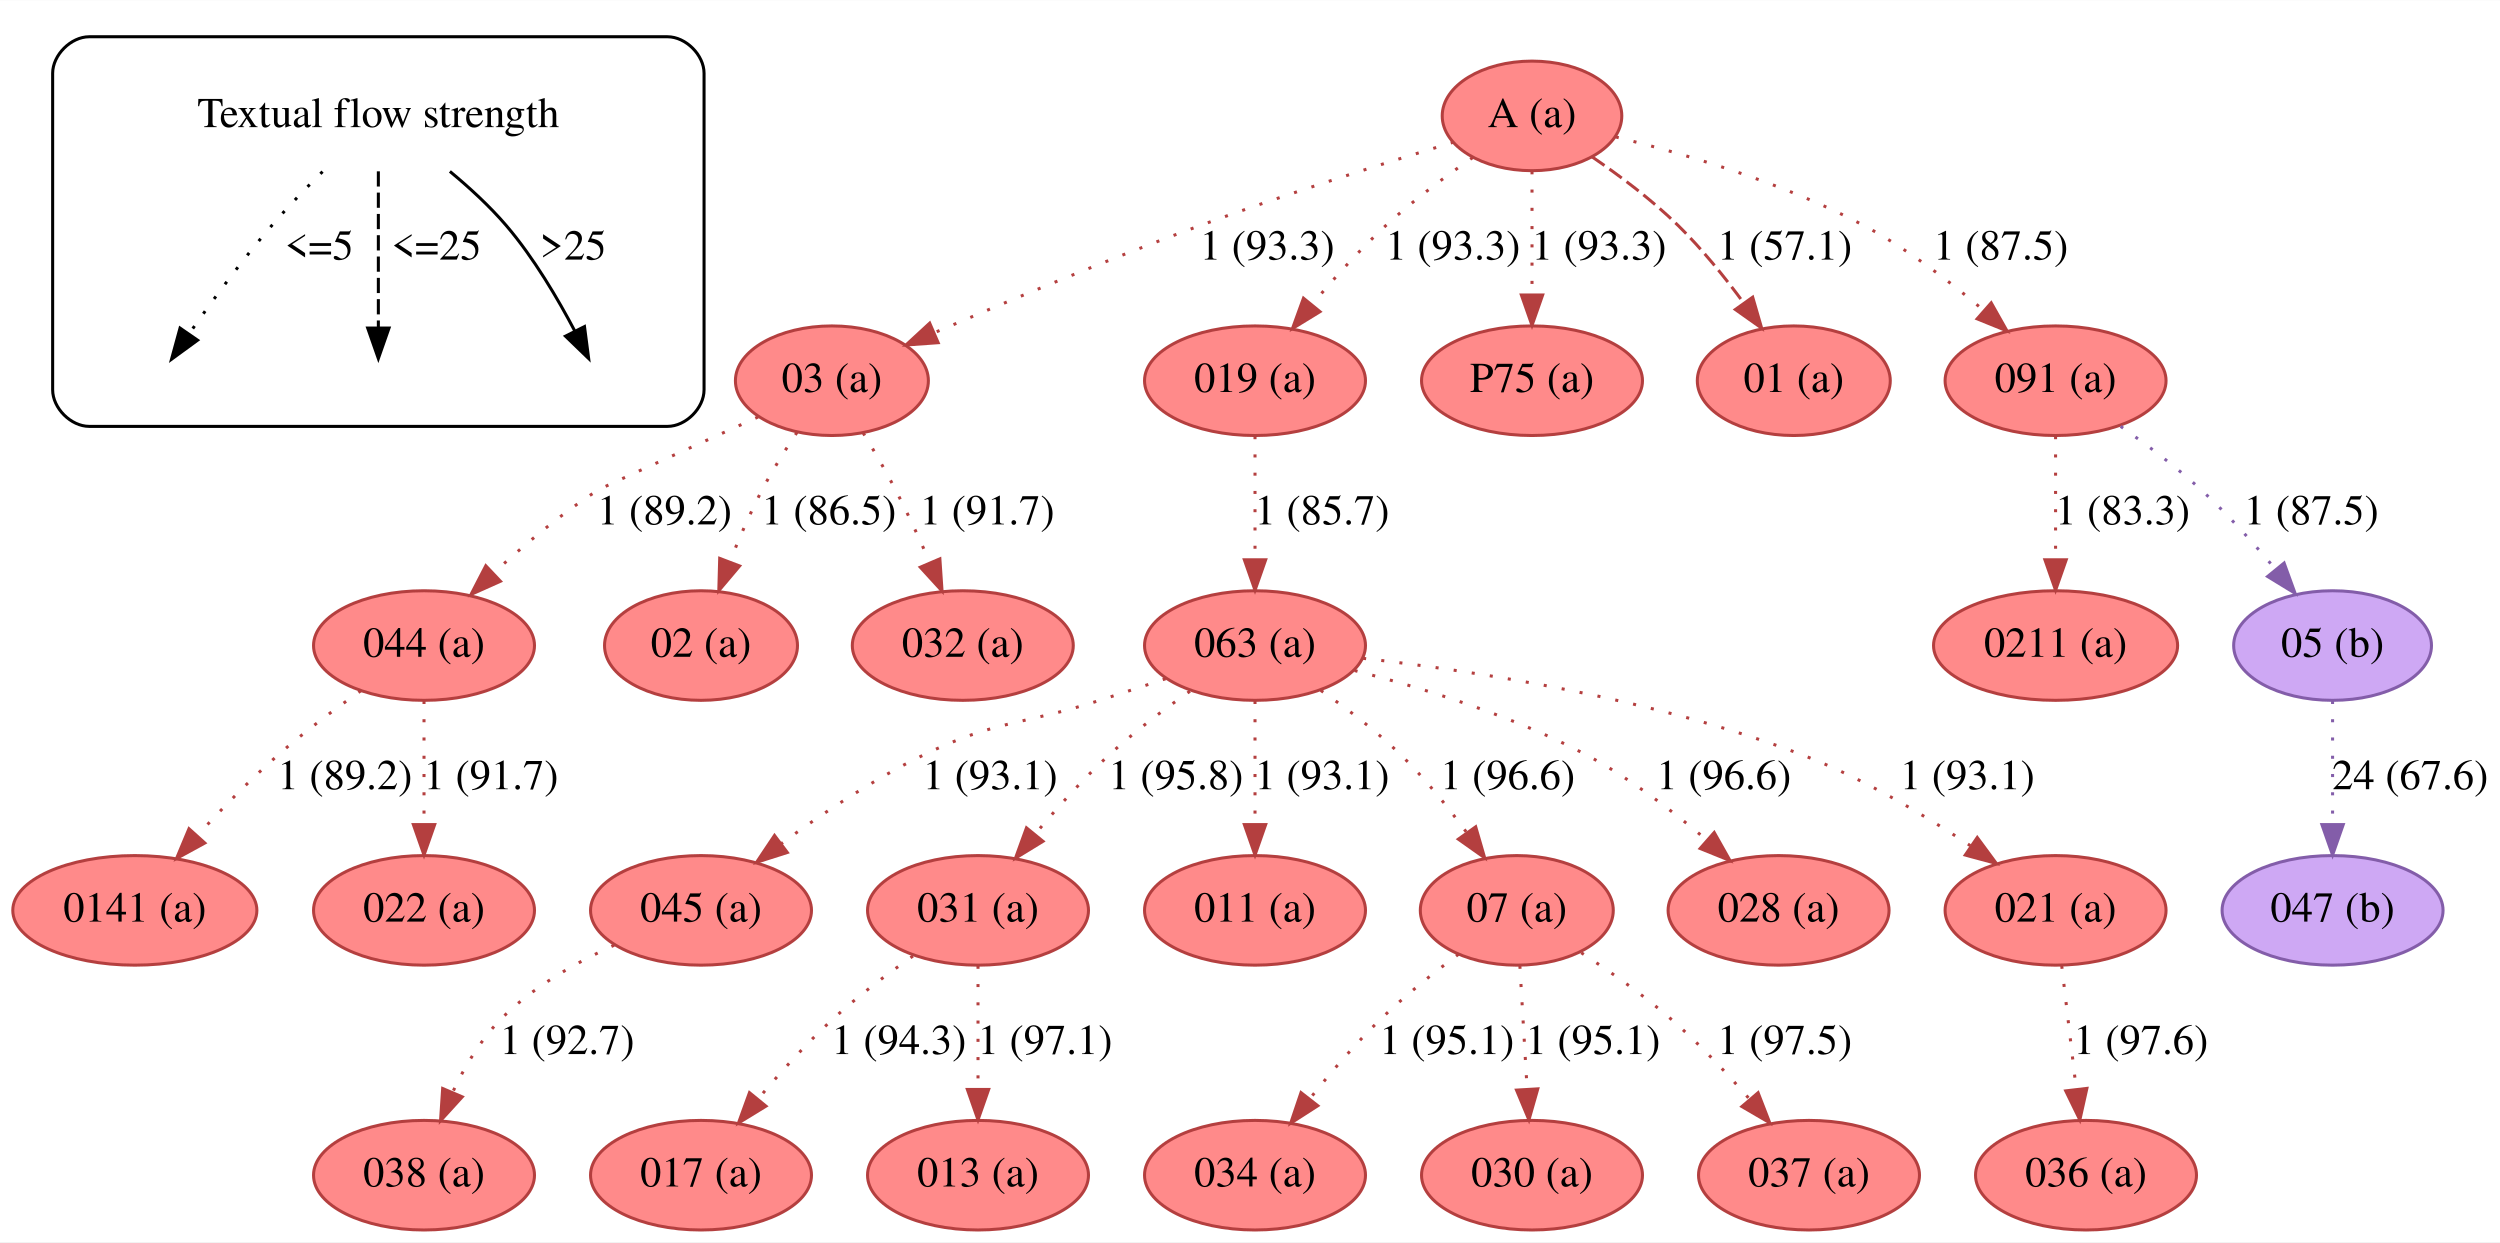
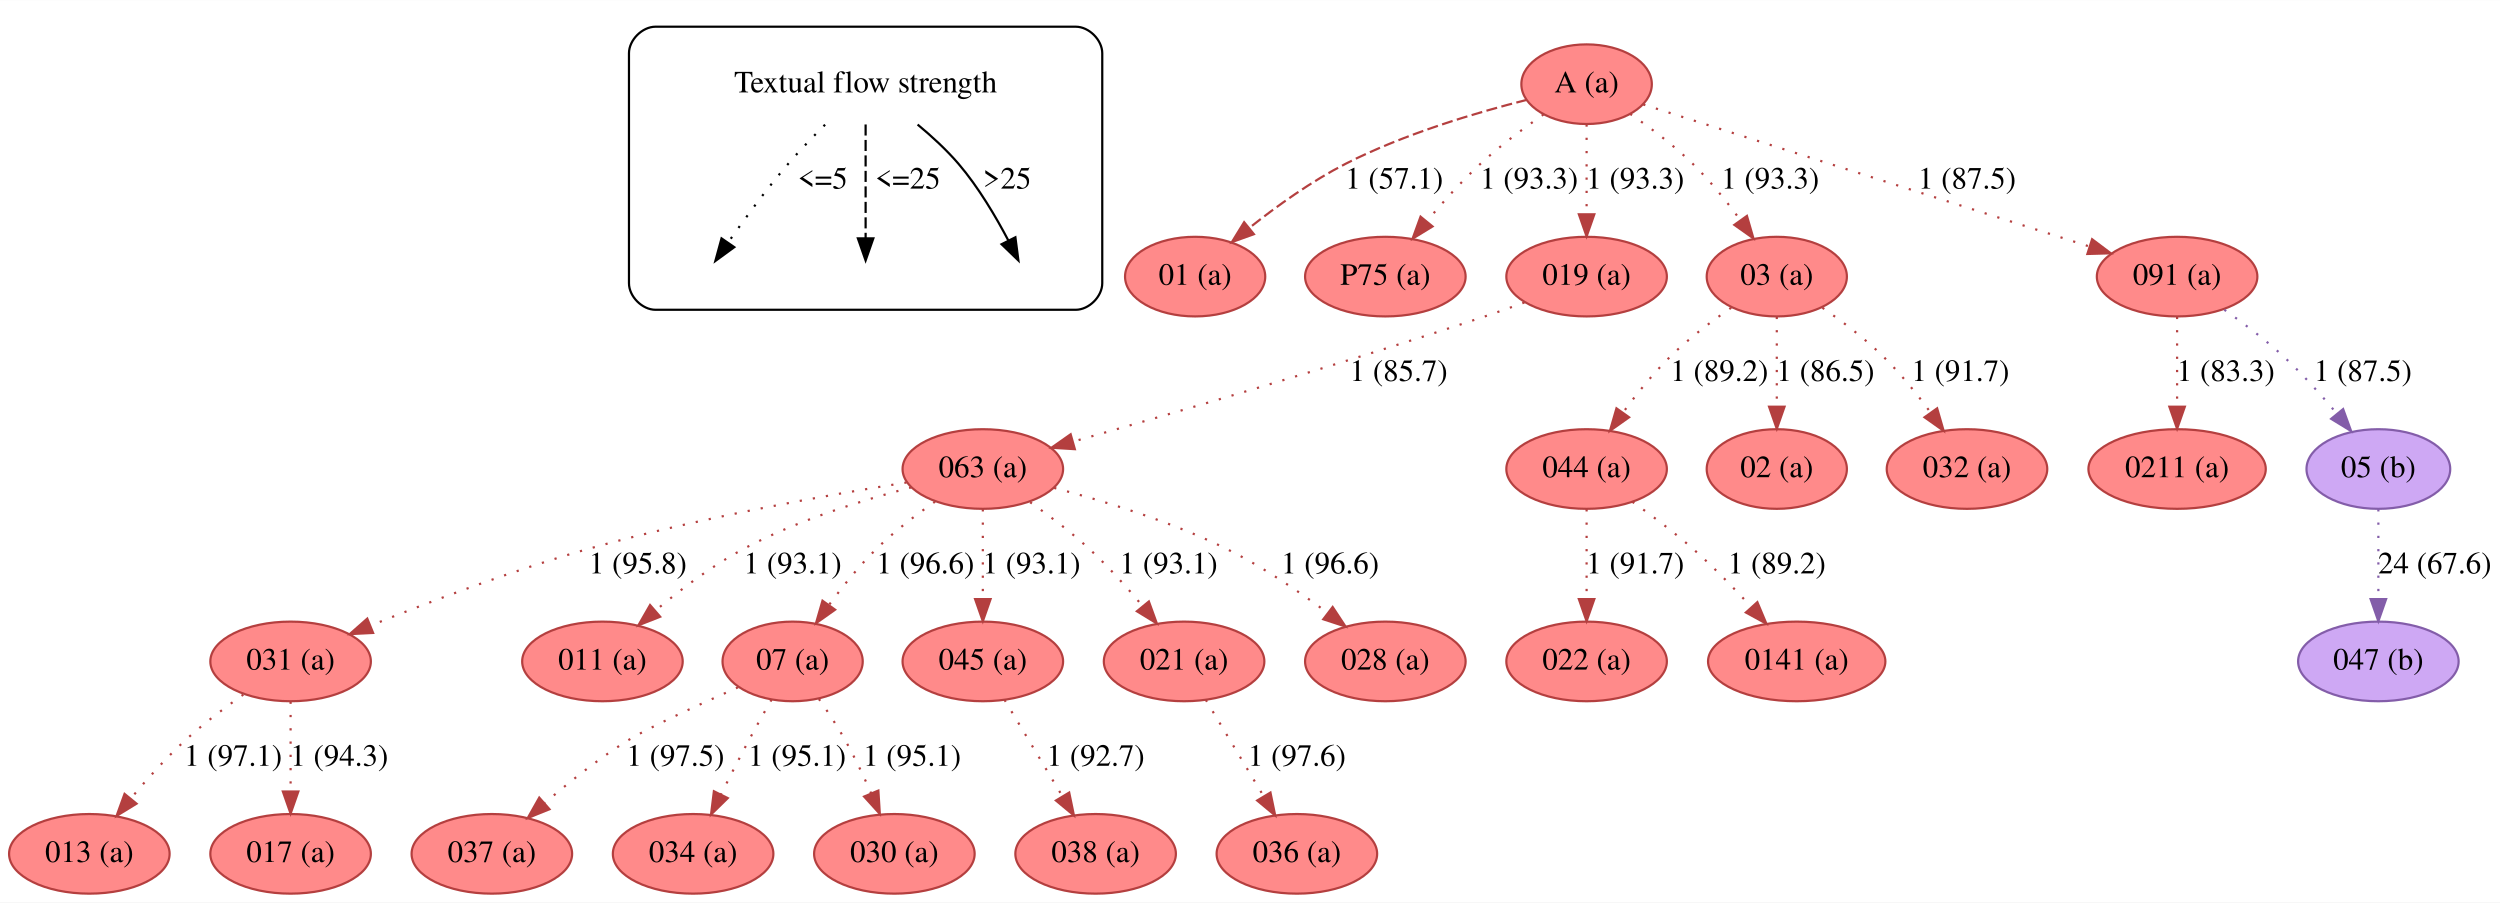
- <svg xmlns="http://www.w3.org/2000/svg" width="821pt" height="408pt" viewBox="0.00 0.00 821.30 408.00">
+ <svg xmlns="http://www.w3.org/2000/svg" width="1130pt" height="408pt" viewBox="0.00 0.00 1130.40 408.00">
  <g id="graph0" class="graph" transform="scale(1 1) rotate(0) translate(4 404)">
-     <polygon fill="white" stroke="none" points="-4,4 -4,-404 817.296,-404 817.296,4 -4,4" />
+     <polygon fill="white" stroke="none" points="-4,4 -4,-404 1126.4,-404 1126.4,4 -4,4" />
    <g id="clust1" class="cluster">
-       <path fill="none" stroke="black" d="M25.296,-264C25.296,-264 215.296,-264 215.296,-264 221.296,-264 227.296,-270 227.296,-276 227.296,-276 227.296,-380 227.296,-380 227.296,-386 221.296,-392 215.296,-392 215.296,-392 25.296,-392 25.296,-392 19.296,-392 13.296,-386 13.296,-380 13.296,-380 13.296,-276 13.296,-276 13.296,-270 19.296,-264 25.296,-264" />
+       <path fill="none" stroke="black" d="M292.397,-264C292.397,-264 482.397,-264 482.397,-264 488.397,-264 494.397,-270 494.397,-276 494.397,-276 494.397,-380 494.397,-380 494.397,-386 488.397,-392 482.397,-392 482.397,-392 292.397,-392 292.397,-392 286.397,-392 280.397,-386 280.397,-380 280.397,-380 280.397,-276 280.397,-276 280.397,-270 286.397,-264 292.397,-264" />
    </g>
    <g id="node1" class="node">
-       <text text-anchor="middle" x="120.296" y="-362.3" font-family="Times,serif" font-size="14.00">Textual flow strength</text>
+       <text text-anchor="middle" x="387.397" y="-362.3" font-family="Times,serif" font-size="14.00">Textual flow strength</text>
    </g>
    <g id="edge1" class="edge">
-       <path fill="none" stroke="black" stroke-dasharray="1,5" d="M101.962,-347.686C96.429,-342.194 90.457,-335.989 85.296,-330 75.467,-318.593 65.369,-304.779 58.21,-294.563" />
-       <polygon fill="black" stroke="black" points="60.911,-292.314 52.352,-286.068 55.148,-296.288 60.911,-292.314" />
-       <text text-anchor="middle" x="100.796" y="-318.8" font-family="Times,serif" font-size="14.00">&lt;=5  </text>
+       <path fill="none" stroke="black" stroke-dasharray="1,5" d="M369.062,-347.686C363.529,-342.194 357.557,-335.989 352.397,-330 342.568,-318.593 332.469,-304.779 325.31,-294.563" />
+       <polygon fill="black" stroke="black" points="328.011,-292.314 319.453,-286.068 322.248,-296.288 328.011,-292.314" />
+       <text text-anchor="middle" x="367.897" y="-318.8" font-family="Times,serif" font-size="14.00">&lt;=5  </text>
    </g>
    <g id="edge2" class="edge">
-       <path fill="none" stroke="black" stroke-dasharray="5,2" d="M120.296,-347.799C120.296,-332.794 120.296,-311.174 120.296,-296.409" />
-       <polygon fill="black" stroke="black" points="123.797,-296.293 120.296,-286.293 116.797,-296.293 123.797,-296.293" />
-       <text text-anchor="middle" x="139.296" y="-318.8" font-family="Times,serif" font-size="14.00">  &lt;=25</text>
+       <path fill="none" stroke="black" stroke-dasharray="5,2" d="M387.397,-347.799C387.397,-332.794 387.397,-311.174 387.397,-296.409" />
+       <polygon fill="black" stroke="black" points="390.897,-296.293 387.397,-286.293 383.897,-296.293 390.897,-296.293" />
+       <text text-anchor="middle" x="406.397" y="-318.8" font-family="Times,serif" font-size="14.00">  &lt;=25</text>
    </g>
    <g id="edge3" class="edge">
-       <path fill="none" stroke="black" d="M143.8,-347.76C150.202,-342.462 156.863,-336.344 162.296,-330 171.384,-319.39 179.392,-305.689 184.843,-295.313" />
-       <polygon fill="black" stroke="black" points="188.018,-296.789 189.387,-286.283 181.766,-293.642 188.018,-296.789" />
-       <text text-anchor="middle" x="184.296" y="-318.8" font-family="Times,serif" font-size="14.00">&gt;25</text>
+       <path fill="none" stroke="black" d="M410.9,-347.76C417.303,-342.462 423.963,-336.344 429.397,-330 438.484,-319.39 446.492,-305.689 451.943,-295.313" />
+       <polygon fill="black" stroke="black" points="455.119,-296.789 456.488,-286.283 448.866,-293.642 455.119,-296.789" />
+       <text text-anchor="middle" x="451.397" y="-318.8" font-family="Times,serif" font-size="14.00">&gt;25</text>
    </g>
    <g id="node5" class="node">
-       <ellipse fill="#ff8a8a" stroke="#b43f3f" cx="499.296" cy="-366" rx="29.497" ry="18" />
-       <text text-anchor="middle" x="499.296" y="-362.3" font-family="Times,serif" font-size="14.00">A (a)</text>
+       <ellipse fill="#ff8a8a" stroke="#b43f3f" cx="713.397" cy="-366" rx="29.497" ry="18" />
+       <text text-anchor="middle" x="713.397" y="-362.3" font-family="Times,serif" font-size="14.00">A (a)</text>
    </g>
    <g id="node6" class="node">
-       <ellipse fill="#ff8a8a" stroke="#b43f3f" cx="269.296" cy="-279" rx="31.695" ry="18" />
-       <text text-anchor="middle" x="269.296" y="-275.3" font-family="Times,serif" font-size="14.00">03 (a)</text>
+       <ellipse fill="#ff8a8a" stroke="#b43f3f" cx="536.397" cy="-279" rx="31.695" ry="18" />
+       <text text-anchor="middle" x="536.397" y="-275.3" font-family="Times,serif" font-size="14.00">01 (a)</text>
    </g>
    <g id="edge4" class="edge">
-       <path fill="none" stroke="#b43f3f" stroke-dasharray="1,5" d="M473.549,-357.378C451.335,-350.648 418.475,-340.327 390.296,-330 360.472,-319.07 327.152,-305.174 303.041,-294.806" />
-       <polygon fill="#b43f3f" stroke="#b43f3f" points="304.2,-291.495 293.632,-290.739 301.422,-297.92 304.2,-291.495" />
-       <text text-anchor="middle" x="412.296" y="-318.8" font-family="Times,serif" font-size="14.00">1 (93.3)</text>
+       <path fill="none" stroke="#b43f3f" stroke-dasharray="5,2" d="M686.464,-358.944C663.804,-353.249 630.945,-343.565 604.397,-330 589.024,-322.145 573.398,-310.931 561.009,-301.112" />
+       <polygon fill="#b43f3f" stroke="#b43f3f" points="562.959,-298.187 552.992,-294.596 558.545,-303.619 562.959,-298.187" />
+       <text text-anchor="middle" x="626.397" y="-318.8" font-family="Times,serif" font-size="14.00">1 (57.1)</text>
    </g>
    <g id="node7" class="node">
-       <ellipse fill="#ff8a8a" stroke="#b43f3f" cx="408.296" cy="-279" rx="36.294" ry="18" />
-       <text text-anchor="middle" x="408.296" y="-275.3" font-family="Times,serif" font-size="14.00">019 (a)</text>
+       <ellipse fill="#ff8a8a" stroke="#b43f3f" cx="622.397" cy="-279" rx="36.294" ry="18" />
+       <text text-anchor="middle" x="622.397" y="-275.3" font-family="Times,serif" font-size="14.00">P75 (a)</text>
    </g>
    <g id="edge5" class="edge">
-       <path fill="none" stroke="#b43f3f" stroke-dasharray="1,5" d="M479.82,-352.326C470.768,-346.06 460.088,-338.113 451.296,-330 442.752,-322.115 434.221,-312.619 427.036,-304.029" />
-       <polygon fill="#b43f3f" stroke="#b43f3f" points="429.641,-301.685 420.604,-296.155 424.219,-306.113 429.641,-301.685" />
-       <text text-anchor="middle" x="473.296" y="-318.8" font-family="Times,serif" font-size="14.00">1 (93.3)</text>
+       <path fill="none" stroke="#b43f3f" stroke-dasharray="1,5" d="M693.92,-352.326C684.869,-346.06 674.189,-338.113 665.397,-330 656.853,-322.115 648.321,-312.619 641.136,-304.029" />
+       <polygon fill="#b43f3f" stroke="#b43f3f" points="643.741,-301.685 634.704,-296.155 638.32,-306.113 643.741,-301.685" />
+       <text text-anchor="middle" x="687.397" y="-318.8" font-family="Times,serif" font-size="14.00">1 (93.3)</text>
    </g>
    <g id="node8" class="node">
-       <ellipse fill="#ff8a8a" stroke="#b43f3f" cx="499.296" cy="-279" rx="36.294" ry="18" />
-       <text text-anchor="middle" x="499.296" y="-275.3" font-family="Times,serif" font-size="14.00">P75 (a)</text>
+       <ellipse fill="#ff8a8a" stroke="#b43f3f" cx="713.397" cy="-279" rx="36.294" ry="18" />
+       <text text-anchor="middle" x="713.397" y="-275.3" font-family="Times,serif" font-size="14.00">019 (a)</text>
    </g>
    <g id="edge6" class="edge">
-       <path fill="none" stroke="#b43f3f" stroke-dasharray="1,5" d="M499.296,-347.799C499.296,-336.163 499.296,-320.548 499.296,-307.237" />
-       <polygon fill="#b43f3f" stroke="#b43f3f" points="502.797,-307.175 499.296,-297.175 495.797,-307.175 502.797,-307.175" />
-       <text text-anchor="middle" x="521.296" y="-318.8" font-family="Times,serif" font-size="14.00">1 (93.3)</text>
+       <path fill="none" stroke="#b43f3f" stroke-dasharray="1,5" d="M713.397,-347.799C713.397,-336.163 713.397,-320.548 713.397,-307.237" />
+       <polygon fill="#b43f3f" stroke="#b43f3f" points="716.897,-307.175 713.397,-297.175 709.897,-307.175 716.897,-307.175" />
+       <text text-anchor="middle" x="735.397" y="-318.8" font-family="Times,serif" font-size="14.00">1 (93.3)</text>
    </g>
    <g id="node9" class="node">
-       <ellipse fill="#ff8a8a" stroke="#b43f3f" cx="585.296" cy="-279" rx="31.695" ry="18" />
-       <text text-anchor="middle" x="585.296" y="-275.3" font-family="Times,serif" font-size="14.00">01 (a)</text>
+       <ellipse fill="#ff8a8a" stroke="#b43f3f" cx="799.397" cy="-279" rx="31.695" ry="18" />
+       <text text-anchor="middle" x="799.397" y="-275.3" font-family="Times,serif" font-size="14.00">03 (a)</text>
    </g>
    <g id="edge7" class="edge">
-       <path fill="none" stroke="#b43f3f" stroke-dasharray="5,2" d="M518.997,-352.561C528.097,-346.347 538.753,-338.375 547.296,-330 555.121,-322.329 562.659,-312.975 568.929,-304.442" />
-       <polygon fill="#b43f3f" stroke="#b43f3f" points="571.794,-306.452 574.74,-296.275 566.09,-302.394 571.794,-306.452" />
-       <text text-anchor="middle" x="582.296" y="-318.8" font-family="Times,serif" font-size="14.00">1 (57.1)</text>
+       <path fill="none" stroke="#b43f3f" stroke-dasharray="1,5" d="M733.097,-352.561C742.197,-346.347 752.854,-338.375 761.397,-330 769.221,-322.329 776.759,-312.975 783.029,-304.442" />
+       <polygon fill="#b43f3f" stroke="#b43f3f" points="785.894,-306.452 788.84,-296.275 780.191,-302.394 785.894,-306.452" />
+       <text text-anchor="middle" x="796.397" y="-318.8" font-family="Times,serif" font-size="14.00">1 (93.3)</text>
    </g>
    <g id="node10" class="node">
-       <ellipse fill="#ff8a8a" stroke="#b43f3f" cx="671.296" cy="-279" rx="36.294" ry="18" />
-       <text text-anchor="middle" x="671.296" y="-275.3" font-family="Times,serif" font-size="14.00">091 (a)</text>
+       <ellipse fill="#ff8a8a" stroke="#b43f3f" cx="980.397" cy="-279" rx="36.294" ry="18" />
+       <text text-anchor="middle" x="980.397" y="-275.3" font-family="Times,serif" font-size="14.00">091 (a)</text>
    </g>
    <g id="edge8" class="edge">
-       <path fill="none" stroke="#b43f3f" stroke-dasharray="1,5" d="M526.816,-359.083C549.538,-353.524 582.178,-343.958 608.296,-330 622.369,-322.48 636.43,-311.712 647.687,-302.093" />
-       <polygon fill="#b43f3f" stroke="#b43f3f" points="650.15,-304.588 655.347,-295.355 645.527,-299.331 650.15,-304.588" />
-       <text text-anchor="middle" x="653.296" y="-318.8" font-family="Times,serif" font-size="14.00">1 (87.5)</text>
+       <path fill="none" stroke="#b43f3f" stroke-dasharray="1,5" d="M738.998,-356.85C785.691,-341.985 884.981,-310.376 940.575,-292.677" />
+       <polygon fill="#b43f3f" stroke="#b43f3f" points="941.958,-295.91 950.425,-289.542 939.834,-289.24 941.958,-295.91" />
+       <text text-anchor="middle" x="885.397" y="-318.8" font-family="Times,serif" font-size="14.00">1 (87.5)</text>
+     </g>
+     <g id="node17" class="node">
+       <ellipse fill="#ff8a8a" stroke="#b43f3f" cx="440.397" cy="-192" rx="36.294" ry="18" />
+       <text text-anchor="middle" x="440.397" y="-188.3" font-family="Times,serif" font-size="14.00">063 (a)</text>
+     </g>
+     <g id="edge13" class="edge">
+       <path fill="none" stroke="#b43f3f" stroke-dasharray="1,5" d="M685.277,-267.289C679.393,-265.138 673.211,-262.943 667.397,-261 602.827,-239.421 526.881,-217.326 481.248,-204.399" />
+       <polygon fill="#b43f3f" stroke="#b43f3f" points="482.007,-200.976 471.432,-201.627 480.105,-207.713 482.007,-200.976" />
+       <text text-anchor="middle" x="628.397" y="-231.8" font-family="Times,serif" font-size="14.00">1 (85.7)</text>
    </g>
    <g id="node11" class="node">
-       <ellipse fill="#ff8a8a" stroke="#b43f3f" cx="135.296" cy="-192" rx="36.294" ry="18" />
-       <text text-anchor="middle" x="135.296" y="-188.3" font-family="Times,serif" font-size="14.00">044 (a)</text>
+       <ellipse fill="#ff8a8a" stroke="#b43f3f" cx="713.397" cy="-192" rx="36.294" ry="18" />
+       <text text-anchor="middle" x="713.397" y="-188.3" font-family="Times,serif" font-size="14.00">044 (a)</text>
+     </g>
+     <g id="edge14" class="edge">
+       <path fill="none" stroke="#b43f3f" stroke-dasharray="1,5" d="M778.75,-264.912C769.864,-258.796 759.645,-251.086 751.397,-243 743.572,-235.329 736.035,-225.975 729.765,-217.442" />
+       <polygon fill="#b43f3f" stroke="#b43f3f" points="732.603,-215.394 723.954,-209.275 726.899,-219.452 732.603,-215.394" />
+       <text text-anchor="middle" x="773.397" y="-231.8" font-family="Times,serif" font-size="14.00">1 (89.2)</text>
+     </g>
+     <g id="node18" class="node">
+       <ellipse fill="#ff8a8a" stroke="#b43f3f" cx="799.397" cy="-192" rx="31.695" ry="18" />
+       <text text-anchor="middle" x="799.397" y="-188.3" font-family="Times,serif" font-size="14.00">02 (a)</text>
+     </g>
+     <g id="edge15" class="edge">
+       <path fill="none" stroke="#b43f3f" stroke-dasharray="1,5" d="M799.397,-260.799C799.397,-249.163 799.397,-233.548 799.397,-220.237" />
+       <polygon fill="#b43f3f" stroke="#b43f3f" points="802.897,-220.175 799.397,-210.175 795.897,-220.175 802.897,-220.175" />
+       <text text-anchor="middle" x="821.397" y="-231.8" font-family="Times,serif" font-size="14.00">1 (86.5)</text>
+     </g>
+     <g id="node19" class="node">
+       <ellipse fill="#ff8a8a" stroke="#b43f3f" cx="885.397" cy="-192" rx="36.294" ry="18" />
+       <text text-anchor="middle" x="885.397" y="-188.3" font-family="Times,serif" font-size="14.00">032 (a)</text>
+     </g>
+     <g id="edge16" class="edge">
+       <path fill="none" stroke="#b43f3f" stroke-dasharray="1,5" d="M820.044,-264.912C828.93,-258.796 839.148,-251.086 847.397,-243 855.221,-235.329 862.759,-225.975 869.029,-217.442" />
+       <polygon fill="#b43f3f" stroke="#b43f3f" points="871.894,-219.452 874.84,-209.275 866.191,-215.394 871.894,-219.452" />
+       <text text-anchor="middle" x="882.397" y="-231.8" font-family="Times,serif" font-size="14.00">1 (91.7)</text>
+     </g>
+     <g id="node25" class="node">
+       <ellipse fill="#ff8a8a" stroke="#b43f3f" cx="980.397" cy="-192" rx="40.094" ry="18" />
+       <text text-anchor="middle" x="980.397" y="-188.3" font-family="Times,serif" font-size="14.00">0211 (a)</text>
+     </g>
+     <g id="edge23" class="edge">
+       <path fill="none" stroke="#b43f3f" stroke-dasharray="1,5" d="M980.397,-260.799C980.397,-249.163 980.397,-233.548 980.397,-220.237" />
+       <polygon fill="#b43f3f" stroke="#b43f3f" points="983.897,-220.175 980.397,-210.175 976.897,-220.175 983.897,-220.175" />
+       <text text-anchor="middle" x="1002.4" y="-231.8" font-family="Times,serif" font-size="14.00">1 (83.3)</text>
+     </g>
+     <g id="node26" class="node">
+       <ellipse fill="#cea8f4" stroke="#835da9" cx="1071.4" cy="-192" rx="32.494" ry="18" />
+       <text text-anchor="middle" x="1071.4" y="-188.3" font-family="Times,serif" font-size="14.00">05 (b)</text>
+     </g>
+     <g id="edge24" class="edge">
+       <path fill="none" stroke="#835da9" stroke-dasharray="1,5" d="M1001.77,-264.006C1010.39,-257.963 1020.21,-250.554 1028.4,-243 1036.94,-235.115 1045.47,-225.619 1052.66,-217.029" />
+       <polygon fill="#835da9" stroke="#835da9" points="1055.47,-219.113 1059.09,-209.155 1050.05,-214.685 1055.47,-219.113" />
+       <text text-anchor="middle" x="1064.4" y="-231.8" font-family="Times,serif" font-size="14.00">1 (87.5)</text>
+     </g>
+     <g id="node12" class="node">
+       <ellipse fill="#ff8a8a" stroke="#b43f3f" cx="713.397" cy="-105" rx="36.294" ry="18" />
+       <text text-anchor="middle" x="713.397" y="-101.3" font-family="Times,serif" font-size="14.00">022 (a)</text>
    </g>
    <g id="edge9" class="edge">
-       <path fill="none" stroke="#b43f3f" stroke-dasharray="1,5" d="M245.037,-267.074C222.929,-257.101 193.522,-243.792 192.296,-243 180.255,-235.225 168.144,-225.017 158.202,-215.854" />
-       <polygon fill="#b43f3f" stroke="#b43f3f" points="160.407,-213.122 150.736,-208.795 155.598,-218.209 160.407,-213.122" />
-       <text text-anchor="middle" x="214.296" y="-231.8" font-family="Times,serif" font-size="14.00">1 (89.2)</text>
-     </g>
-     <g id="node12" class="node">
-       <ellipse fill="#ff8a8a" stroke="#b43f3f" cx="226.296" cy="-192" rx="31.695" ry="18" />
-       <text text-anchor="middle" x="226.296" y="-188.3" font-family="Times,serif" font-size="14.00">02 (a)</text>
+       <path fill="none" stroke="#b43f3f" stroke-dasharray="1,5" d="M713.397,-173.799C713.397,-162.163 713.397,-146.548 713.397,-133.237" />
+       <polygon fill="#b43f3f" stroke="#b43f3f" points="716.897,-133.175 713.397,-123.175 709.897,-133.175 716.897,-133.175" />
+       <text text-anchor="middle" x="735.397" y="-144.8" font-family="Times,serif" font-size="14.00">1 (91.7)</text>
+     </g>
+     <g id="node13" class="node">
+       <ellipse fill="#ff8a8a" stroke="#b43f3f" cx="808.397" cy="-105" rx="40.094" ry="18" />
+       <text text-anchor="middle" x="808.397" y="-101.3" font-family="Times,serif" font-size="14.00">0141 (a)</text>
    </g>
    <g id="edge10" class="edge">
-       <path fill="none" stroke="#b43f3f" stroke-dasharray="1,5" d="M257.83,-262.03C253.905,-256.197 249.66,-249.446 246.296,-243 242.404,-235.54 238.776,-227.146 235.709,-219.396" />
-       <polygon fill="#b43f3f" stroke="#b43f3f" points="238.976,-218.141 232.144,-210.043 232.435,-220.634 238.976,-218.141" />
-       <text text-anchor="middle" x="268.296" y="-231.8" font-family="Times,serif" font-size="14.00">1 (86.5)</text>
-     </g>
-     <g id="node13" class="node">
-       <ellipse fill="#ff8a8a" stroke="#b43f3f" cx="312.296" cy="-192" rx="36.294" ry="18" />
-       <text text-anchor="middle" x="312.296" y="-188.3" font-family="Times,serif" font-size="14.00">032 (a)</text>
+       <path fill="none" stroke="#b43f3f" stroke-dasharray="1,5" d="M734.127,-177.159C742.833,-171.025 752.891,-163.508 761.397,-156 770.56,-147.911 779.927,-138.276 787.863,-129.632" />
+       <polygon fill="#b43f3f" stroke="#b43f3f" points="790.606,-131.816 794.702,-122.045 785.407,-127.129 790.606,-131.816" />
+       <text text-anchor="middle" x="799.397" y="-144.8" font-family="Times,serif" font-size="14.00">1 (89.2)</text>
+     </g>
+     <g id="node14" class="node">
+       <ellipse fill="#ff8a8a" stroke="#b43f3f" cx="127.397" cy="-105" rx="36.294" ry="18" />
+       <text text-anchor="middle" x="127.397" y="-101.3" font-family="Times,serif" font-size="14.00">031 (a)</text>
+     </g>
+     <g id="node15" class="node">
+       <ellipse fill="#ff8a8a" stroke="#b43f3f" cx="36.397" cy="-18" rx="36.294" ry="18" />
+       <text text-anchor="middle" x="36.397" y="-14.3" font-family="Times,serif" font-size="14.00">013 (a)</text>
    </g>
    <g id="edge11" class="edge">
-       <path fill="none" stroke="#b43f3f" stroke-dasharray="1,5" d="M279.559,-261.861C283.123,-256.011 287.04,-249.294 290.296,-243 294.219,-235.419 298.102,-226.989 301.489,-219.243" />
-       <polygon fill="#b43f3f" stroke="#b43f3f" points="304.765,-220.485 305.48,-209.914 298.329,-217.732 304.765,-220.485" />
-       <text text-anchor="middle" x="320.296" y="-231.8" font-family="Times,serif" font-size="14.00">1 (91.7)</text>
+       <path fill="none" stroke="#b43f3f" stroke-dasharray="1,5" d="M106.025,-90.006C97.404,-83.963 87.582,-76.554 79.397,-69 70.853,-61.115 62.321,-51.619 55.136,-43.029" />
+       <polygon fill="#b43f3f" stroke="#b43f3f" points="57.741,-40.685 48.704,-35.154 52.32,-45.114 57.741,-40.685" />
+       <text text-anchor="middle" x="101.397" y="-57.8" font-family="Times,serif" font-size="14.00">1 (97.1)</text>
    </g>
    <g id="node16" class="node">
-       <ellipse fill="#ff8a8a" stroke="#b43f3f" cx="408.296" cy="-192" rx="36.294" ry="18" />
-       <text text-anchor="middle" x="408.296" y="-188.3" font-family="Times,serif" font-size="14.00">063 (a)</text>
+       <ellipse fill="#ff8a8a" stroke="#b43f3f" cx="127.397" cy="-18" rx="36.294" ry="18" />
+       <text text-anchor="middle" x="127.397" y="-14.3" font-family="Times,serif" font-size="14.00">017 (a)</text>
+     </g>
+     <g id="edge12" class="edge">
+       <path fill="none" stroke="#b43f3f" stroke-dasharray="1,5" d="M127.397,-86.799C127.397,-75.163 127.397,-59.548 127.397,-46.237" />
+       <polygon fill="#b43f3f" stroke="#b43f3f" points="130.897,-46.175 127.397,-36.175 123.897,-46.175 130.897,-46.175" />
+       <text text-anchor="middle" x="149.397" y="-57.8" font-family="Times,serif" font-size="14.00">1 (94.3)</text>
+     </g>
+     <g id="edge17" class="edge">
+       <path fill="none" stroke="#b43f3f" stroke-dasharray="1,5" d="M405.888,-185.901C369.744,-180.17 311.509,-169.827 262.397,-156 228.221,-146.378 190.405,-132.039 163.512,-121.18" />
+       <polygon fill="#b43f3f" stroke="#b43f3f" points="164.707,-117.888 154.125,-117.353 162.063,-124.37 164.707,-117.888" />
+       <text text-anchor="middle" x="284.397" y="-144.8" font-family="Times,serif" font-size="14.00">1 (95.8)</text>
+     </g>
+     <g id="node20" class="node">
+       <ellipse fill="#ff8a8a" stroke="#b43f3f" cx="268.397" cy="-105" rx="36.294" ry="18" />
+       <text text-anchor="middle" x="268.397" y="-101.3" font-family="Times,serif" font-size="14.00">011 (a)</text>
+     </g>
+     <g id="edge18" class="edge">
+       <path fill="none" stroke="#b43f3f" stroke-dasharray="1,5" d="M408.023,-183.68C385.925,-177.934 356.418,-168.76 332.397,-156 318.168,-148.442 303.891,-137.669 292.443,-128.058" />
+       <polygon fill="#b43f3f" stroke="#b43f3f" points="294.505,-125.214 284.648,-121.327 289.93,-130.512 294.505,-125.214" />
+       <text text-anchor="middle" x="354.397" y="-144.8" font-family="Times,serif" font-size="14.00">1 (93.1)</text>
+     </g>
+     <g id="node21" class="node">
+       <ellipse fill="#ff8a8a" stroke="#b43f3f" cx="354.397" cy="-105" rx="31.695" ry="18" />
+       <text text-anchor="middle" x="354.397" y="-101.3" font-family="Times,serif" font-size="14.00">07 (a)</text>
+     </g>
+     <g id="edge19" class="edge">
+       <path fill="none" stroke="#b43f3f" stroke-dasharray="1,5" d="M418.793,-177.25C410.136,-171.245 400.351,-163.798 392.397,-156 384.572,-148.329 377.035,-138.975 370.765,-130.442" />
+       <polygon fill="#b43f3f" stroke="#b43f3f" points="373.603,-128.394 364.954,-122.275 367.899,-132.452 373.603,-128.394" />
+       <text text-anchor="middle" x="414.397" y="-144.8" font-family="Times,serif" font-size="14.00">1 (96.6)</text>
+     </g>
+     <g id="node22" class="node">
+       <ellipse fill="#ff8a8a" stroke="#b43f3f" cx="440.397" cy="-105" rx="36.294" ry="18" />
+       <text text-anchor="middle" x="440.397" y="-101.3" font-family="Times,serif" font-size="14.00">045 (a)</text>
+     </g>
+     <g id="edge20" class="edge">
+       <path fill="none" stroke="#b43f3f" stroke-dasharray="1,5" d="M440.397,-173.799C440.397,-162.163 440.397,-146.548 440.397,-133.237" />
+       <polygon fill="#b43f3f" stroke="#b43f3f" points="443.897,-133.175 440.397,-123.175 436.897,-133.175 443.897,-133.175" />
+       <text text-anchor="middle" x="462.397" y="-144.8" font-family="Times,serif" font-size="14.00">1 (93.1)</text>
+     </g>
+     <g id="node23" class="node">
+       <ellipse fill="#ff8a8a" stroke="#b43f3f" cx="531.397" cy="-105" rx="36.294" ry="18" />
+       <text text-anchor="middle" x="531.397" y="-101.3" font-family="Times,serif" font-size="14.00">021 (a)</text>
+     </g>
+     <g id="edge21" class="edge">
+       <path fill="none" stroke="#b43f3f" stroke-dasharray="1,5" d="M461.768,-177.006C470.389,-170.963 480.211,-163.554 488.397,-156 496.941,-148.115 505.472,-138.619 512.657,-130.029" />
+       <polygon fill="#b43f3f" stroke="#b43f3f" points="515.474,-132.113 519.089,-122.155 510.053,-127.685 515.474,-132.113" />
+       <text text-anchor="middle" x="524.397" y="-144.8" font-family="Times,serif" font-size="14.00">1 (93.1)</text>
+     </g>
+     <g id="node24" class="node">
+       <ellipse fill="#ff8a8a" stroke="#b43f3f" cx="622.397" cy="-105" rx="36.294" ry="18" />
+       <text text-anchor="middle" x="622.397" y="-101.3" font-family="Times,serif" font-size="14.00">028 (a)</text>
+     </g>
+     <g id="edge22" class="edge">
+       <path fill="none" stroke="#b43f3f" stroke-dasharray="1,5" d="M472.664,-183.461C495.123,-177.566 525.405,-168.305 550.397,-156 566.525,-148.059 583.099,-136.801 596.273,-126.977" />
+       <polygon fill="#b43f3f" stroke="#b43f3f" points="598.572,-129.626 604.401,-120.778 594.327,-124.06 598.572,-129.626" />
+       <text text-anchor="middle" x="597.397" y="-144.8" font-family="Times,serif" font-size="14.00">1 (96.6)</text>
+     </g>
+     <g id="node27" class="node">
+       <ellipse fill="#ff8a8a" stroke="#b43f3f" cx="218.397" cy="-18" rx="36.294" ry="18" />
+       <text text-anchor="middle" x="218.397" y="-14.3" font-family="Times,serif" font-size="14.00">037 (a)</text>
+     </g>
+     <g id="edge25" class="edge">
+       <path fill="none" stroke="#b43f3f" stroke-dasharray="1,5" d="M329.672,-93.261C311.421,-85.185 288.275,-74.586 279.397,-69 266.467,-60.864 253.222,-50.324 242.392,-41.02" />
+       <polygon fill="#b43f3f" stroke="#b43f3f" points="244.451,-38.17 234.626,-34.206 239.834,-43.432 244.451,-38.17" />
+       <text text-anchor="middle" x="301.397" y="-57.8" font-family="Times,serif" font-size="14.00">1 (97.5)</text>
+     </g>
+     <g id="node28" class="node">
+       <ellipse fill="#ff8a8a" stroke="#b43f3f" cx="309.397" cy="-18" rx="36.294" ry="18" />
+       <text text-anchor="middle" x="309.397" y="-14.3" font-family="Times,serif" font-size="14.00">034 (a)</text>
+     </g>
+     <g id="edge26" class="edge">
+       <path fill="none" stroke="#b43f3f" stroke-dasharray="1,5" d="M344.847,-87.723C341.473,-81.861 337.699,-75.17 334.397,-69 330.229,-61.213 325.866,-52.645 321.972,-44.834" />
+       <polygon fill="#b43f3f" stroke="#b43f3f" points="325.069,-43.2 317.5,-35.785 318.793,-46.301 325.069,-43.2" />
+       <text text-anchor="middle" x="356.397" y="-57.8" font-family="Times,serif" font-size="14.00">1 (95.1)</text>
+     </g>
+     <g id="node29" class="node">
+       <ellipse fill="#ff8a8a" stroke="#b43f3f" cx="400.397" cy="-18" rx="36.294" ry="18" />
+       <text text-anchor="middle" x="400.397" y="-14.3" font-family="Times,serif" font-size="14.00">030 (a)</text>
    </g>
    <g id="edge27" class="edge">
-       <path fill="none" stroke="#b43f3f" stroke-dasharray="1,5" d="M408.296,-260.799C408.296,-249.163 408.296,-233.548 408.296,-220.237" />
-       <polygon fill="#b43f3f" stroke="#b43f3f" points="411.797,-220.175 408.296,-210.175 404.797,-220.175 411.797,-220.175" />
-       <text text-anchor="middle" x="430.296" y="-231.8" font-family="Times,serif" font-size="14.00">1 (85.7)</text>
+       <path fill="none" stroke="#b43f3f" stroke-dasharray="1,5" d="M366.28,-88.022C370.368,-82.187 374.814,-75.438 378.397,-69 382.547,-61.542 386.498,-53.148 389.877,-45.398" />
+       <polygon fill="#b43f3f" stroke="#b43f3f" points="393.161,-46.618 393.824,-36.044 386.712,-43.897 393.161,-46.618" />
+       <text text-anchor="middle" x="408.397" y="-57.8" font-family="Times,serif" font-size="14.00">1 (95.1)</text>
    </g>
    <g id="node30" class="node">
-       <ellipse fill="#ff8a8a" stroke="#b43f3f" cx="671.296" cy="-192" rx="40.094" ry="18" />
-       <text text-anchor="middle" x="671.296" y="-188.3" font-family="Times,serif" font-size="14.00">0211 (a)</text>
+       <ellipse fill="#ff8a8a" stroke="#b43f3f" cx="491.397" cy="-18" rx="36.294" ry="18" />
+       <text text-anchor="middle" x="491.397" y="-14.3" font-family="Times,serif" font-size="14.00">038 (a)</text>
    </g>
    <g id="edge28" class="edge">
-       <path fill="none" stroke="#b43f3f" stroke-dasharray="1,5" d="M671.296,-260.799C671.296,-249.163 671.296,-233.548 671.296,-220.237" />
-       <polygon fill="#b43f3f" stroke="#b43f3f" points="674.797,-220.175 671.296,-210.175 667.797,-220.175 674.797,-220.175" />
-       <text text-anchor="middle" x="693.296" y="-231.8" font-family="Times,serif" font-size="14.00">1 (83.3)</text>
+       <path fill="none" stroke="#b43f3f" stroke-dasharray="1,5" d="M450.23,-87.611C457.638,-75.264 467.927,-58.117 476.365,-44.053" />
+       <polygon fill="#b43f3f" stroke="#b43f3f" points="479.45,-45.714 481.594,-35.339 473.447,-42.113 479.45,-45.714" />
+       <text text-anchor="middle" x="491.397" y="-57.8" font-family="Times,serif" font-size="14.00">1 (92.7)</text>
    </g>
    <g id="node31" class="node">
-       <ellipse fill="#cea8f4" stroke="#835da9" cx="762.296" cy="-192" rx="32.494" ry="18" />
-       <text text-anchor="middle" x="762.296" y="-188.3" font-family="Times,serif" font-size="14.00">05 (b)</text>
+       <ellipse fill="#ff8a8a" stroke="#b43f3f" cx="582.397" cy="-18" rx="36.294" ry="18" />
+       <text text-anchor="middle" x="582.397" y="-14.3" font-family="Times,serif" font-size="14.00">036 (a)</text>
    </g>
    <g id="edge29" class="edge">
-       <path fill="none" stroke="#835da9" stroke-dasharray="1,5" d="M692.668,-264.006C701.289,-257.963 711.111,-250.554 719.296,-243 727.841,-235.115 736.372,-225.619 743.557,-217.029" />
-       <polygon fill="#835da9" stroke="#835da9" points="746.374,-219.113 749.989,-209.155 740.952,-214.685 746.374,-219.113" />
-       <text text-anchor="middle" x="755.296" y="-231.8" font-family="Times,serif" font-size="14.00">1 (87.5)</text>
-     </g>
-     <g id="node14" class="node">
-       <ellipse fill="#ff8a8a" stroke="#b43f3f" cx="40.296" cy="-105" rx="40.094" ry="18" />
-       <text text-anchor="middle" x="40.296" y="-101.3" font-family="Times,serif" font-size="14.00">0141 (a)</text>
-     </g>
-     <g id="edge12" class="edge">
-       <path fill="none" stroke="#b43f3f" stroke-dasharray="1,5" d="M114.566,-177.159C105.86,-171.025 95.802,-163.508 87.296,-156 78.133,-147.911 68.766,-138.276 60.83,-129.632" />
-       <polygon fill="#b43f3f" stroke="#b43f3f" points="63.286,-127.129 53.991,-122.045 58.087,-131.816 63.286,-127.129" />
-       <text text-anchor="middle" x="109.296" y="-144.8" font-family="Times,serif" font-size="14.00">1 (89.2)</text>
-     </g>
-     <g id="node15" class="node">
-       <ellipse fill="#ff8a8a" stroke="#b43f3f" cx="135.296" cy="-105" rx="36.294" ry="18" />
-       <text text-anchor="middle" x="135.296" y="-101.3" font-family="Times,serif" font-size="14.00">022 (a)</text>
-     </g>
-     <g id="edge13" class="edge">
-       <path fill="none" stroke="#b43f3f" stroke-dasharray="1,5" d="M135.296,-173.799C135.296,-162.163 135.296,-146.548 135.296,-133.237" />
-       <polygon fill="#b43f3f" stroke="#b43f3f" points="138.797,-133.175 135.296,-123.175 131.797,-133.175 138.797,-133.175" />
-       <text text-anchor="middle" x="157.296" y="-144.8" font-family="Times,serif" font-size="14.00">1 (91.7)</text>
-     </g>
-     <g id="node17" class="node">
-       <ellipse fill="#ff8a8a" stroke="#b43f3f" cx="226.296" cy="-105" rx="36.294" ry="18" />
-       <text text-anchor="middle" x="226.296" y="-101.3" font-family="Times,serif" font-size="14.00">045 (a)</text>
-     </g>
-     <g id="edge14" class="edge">
-       <path fill="none" stroke="#b43f3f" stroke-dasharray="1,5" d="M378.935,-181.097C371.859,-178.742 364.315,-176.259 357.296,-174 331.603,-165.732 323.591,-167.758 299.296,-156 282.963,-148.095 266.16,-136.84 252.799,-127.009" />
-       <polygon fill="#b43f3f" stroke="#b43f3f" points="254.649,-124.021 244.555,-120.804 250.44,-129.614 254.649,-124.021" />
-       <text text-anchor="middle" x="321.296" y="-144.8" font-family="Times,serif" font-size="14.00">1 (93.1)</text>
-     </g>
-     <g id="node18" class="node">
-       <ellipse fill="#ff8a8a" stroke="#b43f3f" cx="317.296" cy="-105" rx="36.294" ry="18" />
-       <text text-anchor="middle" x="317.296" y="-101.3" font-family="Times,serif" font-size="14.00">031 (a)</text>
-     </g>
-     <g id="edge15" class="edge">
-       <path fill="none" stroke="#b43f3f" stroke-dasharray="1,5" d="M386.925,-177.006C378.304,-170.963 368.482,-163.554 360.296,-156 351.752,-148.115 343.221,-138.619 336.036,-130.029" />
-       <polygon fill="#b43f3f" stroke="#b43f3f" points="338.641,-127.685 329.604,-122.155 333.219,-132.113 338.641,-127.685" />
-       <text text-anchor="middle" x="382.296" y="-144.8" font-family="Times,serif" font-size="14.00">1 (95.8)</text>
-     </g>
-     <g id="node19" class="node">
-       <ellipse fill="#ff8a8a" stroke="#b43f3f" cx="408.296" cy="-105" rx="36.294" ry="18" />
-       <text text-anchor="middle" x="408.296" y="-101.3" font-family="Times,serif" font-size="14.00">011 (a)</text>
-     </g>
-     <g id="edge16" class="edge">
-       <path fill="none" stroke="#b43f3f" stroke-dasharray="1,5" d="M408.296,-173.799C408.296,-162.163 408.296,-146.548 408.296,-133.237" />
-       <polygon fill="#b43f3f" stroke="#b43f3f" points="411.797,-133.175 408.296,-123.175 404.797,-133.175 411.797,-133.175" />
-       <text text-anchor="middle" x="430.296" y="-144.8" font-family="Times,serif" font-size="14.00">1 (93.1)</text>
-     </g>
-     <g id="node20" class="node">
-       <ellipse fill="#ff8a8a" stroke="#b43f3f" cx="494.296" cy="-105" rx="31.695" ry="18" />
-       <text text-anchor="middle" x="494.296" y="-101.3" font-family="Times,serif" font-size="14.00">07 (a)</text>
-     </g>
-     <g id="edge17" class="edge">
-       <path fill="none" stroke="#b43f3f" stroke-dasharray="1,5" d="M429.9,-177.25C438.557,-171.245 448.343,-163.798 456.296,-156 464.121,-148.329 471.659,-138.975 477.929,-130.442" />
-       <polygon fill="#b43f3f" stroke="#b43f3f" points="480.794,-132.452 483.74,-122.275 475.09,-128.394 480.794,-132.452" />
-       <text text-anchor="middle" x="491.296" y="-144.8" font-family="Times,serif" font-size="14.00">1 (96.6)</text>
-     </g>
-     <g id="node21" class="node">
-       <ellipse fill="#ff8a8a" stroke="#b43f3f" cx="580.296" cy="-105" rx="36.294" ry="18" />
-       <text text-anchor="middle" x="580.296" y="-101.3" font-family="Times,serif" font-size="14.00">028 (a)</text>
-     </g>
-     <g id="edge18" class="edge">
-       <path fill="none" stroke="#b43f3f" stroke-dasharray="1,5" d="M441.004,-183.786C463.322,-178.088 493.106,-168.927 517.296,-156 531.369,-148.48 545.43,-137.712 556.687,-128.093" />
-       <polygon fill="#b43f3f" stroke="#b43f3f" points="559.15,-130.588 564.347,-121.355 554.527,-125.331 559.15,-130.588" />
-       <text text-anchor="middle" x="562.296" y="-144.8" font-family="Times,serif" font-size="14.00">1 (96.6)</text>
-     </g>
-     <g id="node22" class="node">
-       <ellipse fill="#ff8a8a" stroke="#b43f3f" cx="671.296" cy="-105" rx="36.294" ry="18" />
-       <text text-anchor="middle" x="671.296" y="-101.3" font-family="Times,serif" font-size="14.00">021 (a)</text>
-     </g>
-     <g id="edge19" class="edge">
-       <path fill="none" stroke="#b43f3f" stroke-dasharray="1,5" d="M443.81,-187.796C480.865,-183.61 540.16,-174.511 588.296,-156 607.722,-148.53 627.757,-136.602 643.275,-126.27" />
-       <polygon fill="#b43f3f" stroke="#b43f3f" points="645.565,-128.945 651.851,-120.417 641.619,-123.163 645.565,-128.945" />
-       <text text-anchor="middle" x="642.296" y="-144.8" font-family="Times,serif" font-size="14.00">1 (93.1)</text>
-     </g>
-     <g id="node23" class="node">
-       <ellipse fill="#ff8a8a" stroke="#b43f3f" cx="135.296" cy="-18" rx="36.294" ry="18" />
-       <text text-anchor="middle" x="135.296" y="-14.3" font-family="Times,serif" font-size="14.00">038 (a)</text>
-     </g>
-     <g id="edge20" class="edge">
-       <path fill="none" stroke="#b43f3f" stroke-dasharray="1,5" d="M197.769,-93.556C185.093,-87.819 170.716,-79.672 160.296,-69 153.767,-62.312 148.611,-53.579 144.721,-45.287" />
-       <polygon fill="#b43f3f" stroke="#b43f3f" points="147.864,-43.735 140.728,-35.903 141.423,-46.475 147.864,-43.735" />
-       <text text-anchor="middle" x="182.296" y="-57.8" font-family="Times,serif" font-size="14.00">1 (92.7)</text>
-     </g>
-     <g id="node24" class="node">
-       <ellipse fill="#ff8a8a" stroke="#b43f3f" cx="226.296" cy="-18" rx="36.294" ry="18" />
-       <text text-anchor="middle" x="226.296" y="-14.3" font-family="Times,serif" font-size="14.00">017 (a)</text>
-     </g>
-     <g id="edge21" class="edge">
-       <path fill="none" stroke="#b43f3f" stroke-dasharray="1,5" d="M295.925,-90.006C287.304,-83.963 277.482,-76.554 269.296,-69 260.752,-61.115 252.221,-51.619 245.036,-43.029" />
-       <polygon fill="#b43f3f" stroke="#b43f3f" points="247.641,-40.685 238.604,-35.154 242.219,-45.114 247.641,-40.685" />
-       <text text-anchor="middle" x="291.296" y="-57.8" font-family="Times,serif" font-size="14.00">1 (94.3)</text>
-     </g>
-     <g id="node25" class="node">
-       <ellipse fill="#ff8a8a" stroke="#b43f3f" cx="317.296" cy="-18" rx="36.294" ry="18" />
-       <text text-anchor="middle" x="317.296" y="-14.3" font-family="Times,serif" font-size="14.00">013 (a)</text>
-     </g>
-     <g id="edge22" class="edge">
-       <path fill="none" stroke="#b43f3f" stroke-dasharray="1,5" d="M317.296,-86.799C317.296,-75.163 317.296,-59.548 317.296,-46.237" />
-       <polygon fill="#b43f3f" stroke="#b43f3f" points="320.797,-46.175 317.296,-36.175 313.797,-46.175 320.797,-46.175" />
-       <text text-anchor="middle" x="339.296" y="-57.8" font-family="Times,serif" font-size="14.00">1 (97.1)</text>
-     </g>
-     <g id="node26" class="node">
-       <ellipse fill="#ff8a8a" stroke="#b43f3f" cx="408.296" cy="-18" rx="36.294" ry="18" />
-       <text text-anchor="middle" x="408.296" y="-14.3" font-family="Times,serif" font-size="14.00">034 (a)</text>
-     </g>
-     <g id="edge23" class="edge">
-       <path fill="none" stroke="#b43f3f" stroke-dasharray="1,5" d="M475.135,-90.58C466.841,-84.403 457.235,-76.737 449.296,-69 441.217,-61.126 433.162,-51.728 426.358,-43.217" />
-       <polygon fill="#b43f3f" stroke="#b43f3f" points="428.928,-40.821 420.016,-35.09 423.409,-45.127 428.928,-40.821" />
-       <text text-anchor="middle" x="471.296" y="-57.8" font-family="Times,serif" font-size="14.00">1 (95.1)</text>
-     </g>
-     <g id="node27" class="node">
-       <ellipse fill="#ff8a8a" stroke="#b43f3f" cx="499.296" cy="-18" rx="36.294" ry="18" />
-       <text text-anchor="middle" x="499.296" y="-14.3" font-family="Times,serif" font-size="14.00">030 (a)</text>
-     </g>
-     <g id="edge24" class="edge">
-       <path fill="none" stroke="#b43f3f" stroke-dasharray="1,5" d="M495.308,-86.799C495.993,-75.163 496.911,-59.548 497.694,-46.237" />
-       <polygon fill="#b43f3f" stroke="#b43f3f" points="501.193,-46.364 498.286,-36.175 494.205,-45.953 501.193,-46.364" />
-       <text text-anchor="middle" x="519.296" y="-57.8" font-family="Times,serif" font-size="14.00">1 (95.1)</text>
-     </g>
-     <g id="node28" class="node">
-       <ellipse fill="#ff8a8a" stroke="#b43f3f" cx="590.296" cy="-18" rx="36.294" ry="18" />
-       <text text-anchor="middle" x="590.296" y="-14.3" font-family="Times,serif" font-size="14.00">037 (a)</text>
-     </g>
-     <g id="edge25" class="edge">
-       <path fill="none" stroke="#b43f3f" stroke-dasharray="1,5" d="M515.466,-91.089C524.97,-84.893 536.09,-77.07 545.296,-69 554.306,-61.102 563.322,-51.504 570.892,-42.837" />
-       <polygon fill="#b43f3f" stroke="#b43f3f" points="573.567,-45.094 577.395,-35.215 568.242,-40.551 573.567,-45.094" />
-       <text text-anchor="middle" x="582.296" y="-57.8" font-family="Times,serif" font-size="14.00">1 (97.5)</text>
-     </g>
-     <g id="node29" class="node">
-       <ellipse fill="#ff8a8a" stroke="#b43f3f" cx="681.296" cy="-18" rx="36.294" ry="18" />
-       <text text-anchor="middle" x="681.296" y="-14.3" font-family="Times,serif" font-size="14.00">036 (a)</text>
-     </g>
-     <g id="edge26" class="edge">
-       <path fill="none" stroke="#b43f3f" stroke-dasharray="1,5" d="M673.32,-86.799C674.689,-75.163 676.526,-59.548 678.092,-46.237" />
-       <polygon fill="#b43f3f" stroke="#b43f3f" points="681.583,-46.516 679.276,-36.175 674.631,-45.698 681.583,-46.516" />
-       <text text-anchor="middle" x="699.296" y="-57.8" font-family="Times,serif" font-size="14.00">1 (97.6)</text>
+       <path fill="none" stroke="#b43f3f" stroke-dasharray="1,5" d="M541.23,-87.611C548.638,-75.264 558.927,-58.117 567.365,-44.053" />
+       <polygon fill="#b43f3f" stroke="#b43f3f" points="570.45,-45.714 572.594,-35.339 564.447,-42.113 570.45,-45.714" />
+       <text text-anchor="middle" x="582.397" y="-57.8" font-family="Times,serif" font-size="14.00">1 (97.6)</text>
    </g>
    <g id="node32" class="node">
-       <ellipse fill="#cea8f4" stroke="#835da9" cx="762.296" cy="-105" rx="36.294" ry="18" />
-       <text text-anchor="middle" x="762.296" y="-101.3" font-family="Times,serif" font-size="14.00">047 (b)</text>
+       <ellipse fill="#cea8f4" stroke="#835da9" cx="1071.4" cy="-105" rx="36.294" ry="18" />
+       <text text-anchor="middle" x="1071.4" y="-101.3" font-family="Times,serif" font-size="14.00">047 (b)</text>
    </g>
    <g id="edge30" class="edge">
-       <path fill="none" stroke="#835da9" stroke-dasharray="1,5" d="M762.296,-173.799C762.296,-162.163 762.296,-146.548 762.296,-133.237" />
-       <polygon fill="#835da9" stroke="#835da9" points="765.797,-133.175 762.296,-123.175 758.797,-133.175 765.797,-133.175" />
-       <text text-anchor="middle" x="787.796" y="-144.8" font-family="Times,serif" font-size="14.00">24 (67.6)</text>
+       <path fill="none" stroke="#835da9" stroke-dasharray="1,5" d="M1071.4,-173.799C1071.4,-162.163 1071.4,-146.548 1071.4,-133.237" />
+       <polygon fill="#835da9" stroke="#835da9" points="1074.9,-133.175 1071.4,-123.175 1067.9,-133.175 1074.9,-133.175" />
+       <text text-anchor="middle" x="1096.9" y="-144.8" font-family="Times,serif" font-size="14.00">24 (67.6)</text>
    </g>
  </g>
</svg>
